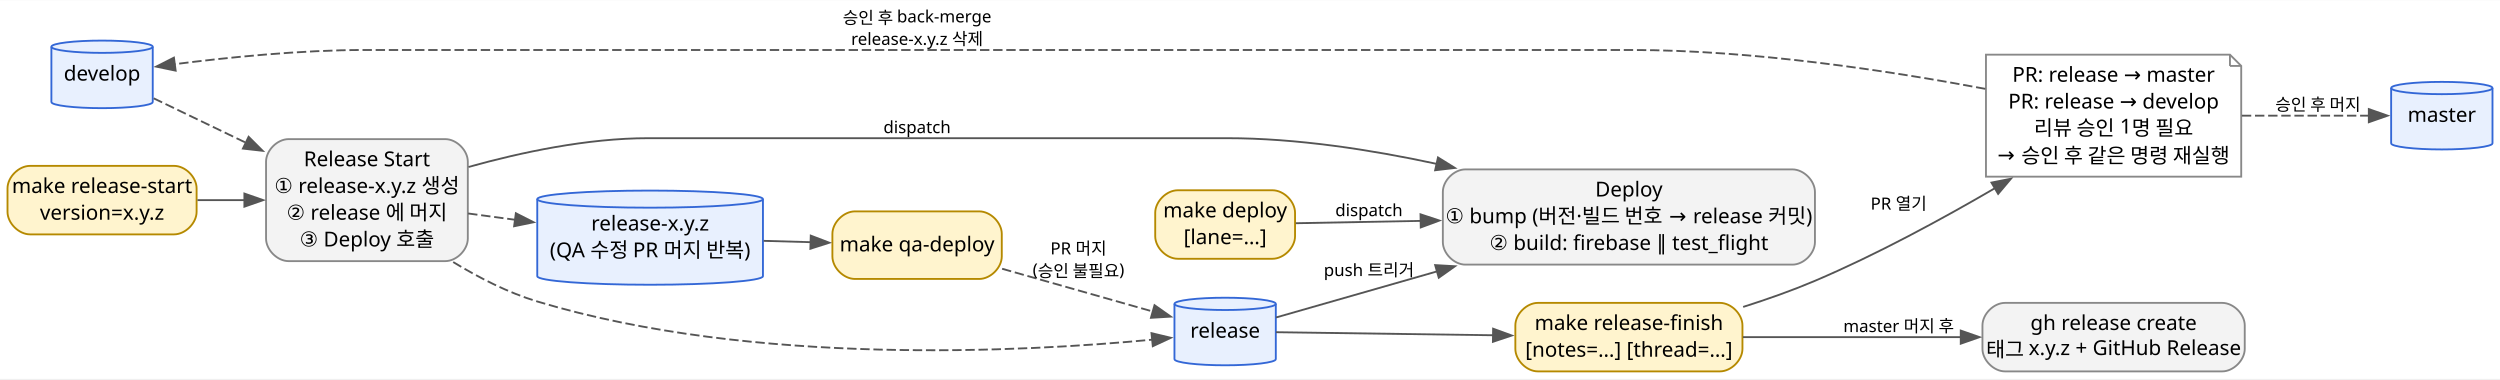
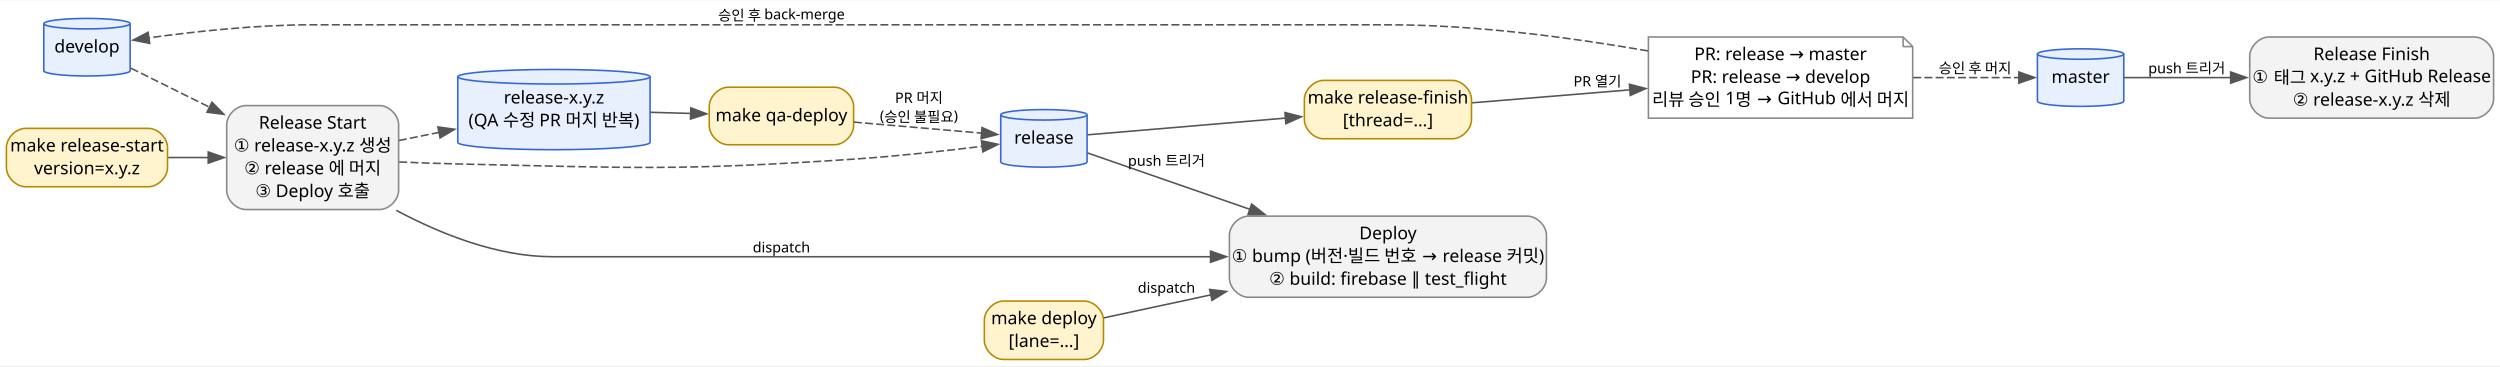
- <svg xmlns="http://www.w3.org/2000/svg" width="1332pt" height="202pt" viewBox="0.00 0.00 1332.00 201.75">
-   <g id="graph0" class="graph" transform="scale(1 1) rotate(0) translate(4 197.75)">
-     <polygon fill="white" stroke="none" points="-4,4 -4,-197.75 1328,-197.75 1328,4 -4,4" />
+ <svg xmlns="http://www.w3.org/2000/svg" width="1563pt" height="229pt" viewBox="0.00 0.00 1563.25 228.50">
+   <g id="graph0" class="graph" transform="scale(1 1) rotate(0) translate(4 224.5)">
+     <polygon fill="white" stroke="none" points="-4,4 -4,-224.5 1559.25,-224.5 1559.25,4 -4,4" />
    <g id="node1" class="node">
-       <path fill="#e8f0fe" stroke="#3367d6" d="M77.38,-172.98C77.38,-174.78 65.27,-176.25 50.38,-176.25 35.48,-176.25 23.38,-174.78 23.38,-172.98 23.38,-172.98 23.38,-143.52 23.38,-143.52 23.38,-141.72 35.48,-140.25 50.38,-140.25 65.27,-140.25 77.38,-141.72 77.38,-143.52 77.38,-143.52 77.38,-172.98 77.38,-172.98" />
-       <path fill="none" stroke="#3367d6" d="M77.38,-172.98C77.38,-171.17 65.27,-169.7 50.38,-169.7 35.48,-169.7 23.38,-171.17 23.38,-172.98" />
-       <text text-anchor="middle" x="50.38" y="-154.93" font-family="Apple SD Gothic Neo" font-size="11.00">develop</text>
+       <path fill="#e8f0fe" stroke="#3367d6" d="M77.38,-209.98C77.38,-211.78 65.27,-213.25 50.38,-213.25 35.48,-213.25 23.38,-211.78 23.38,-209.98 23.38,-209.98 23.38,-180.52 23.38,-180.52 23.38,-178.72 35.48,-177.25 50.38,-177.25 65.27,-177.25 77.38,-178.72 77.38,-180.52 77.38,-180.52 77.38,-209.98 77.38,-209.98" />
+       <path fill="none" stroke="#3367d6" d="M77.38,-209.98C77.38,-208.17 65.27,-206.7 50.38,-206.7 35.48,-206.7 23.38,-208.17 23.38,-209.98" />
+       <text text-anchor="middle" x="50.38" y="-191.93" font-family="Apple SD Gothic Neo" font-size="11.00">develop</text>
    </g>
    <g id="node9" class="node">
-       <path fill="#f3f3f3" stroke="#888888" d="M233.25,-123.75C233.25,-123.75 149.75,-123.75 149.75,-123.75 143.75,-123.75 137.75,-117.75 137.75,-111.75 137.75,-111.75 137.75,-70.75 137.75,-70.75 137.75,-64.75 143.75,-58.75 149.75,-58.75 149.75,-58.75 233.25,-58.75 233.25,-58.75 239.25,-58.75 245.25,-64.75 245.25,-70.75 245.25,-70.75 245.25,-111.75 245.25,-111.75 245.25,-117.75 239.25,-123.75 233.25,-123.75" />
-       <text text-anchor="middle" x="191.5" y="-109.3" font-family="Apple SD Gothic Neo" font-size="11.00">Release Start</text>
-       <text text-anchor="middle" x="191.5" y="-95.05" font-family="Apple SD Gothic Neo" font-size="11.00">① release-x.y.z 생성</text>
-       <text text-anchor="middle" x="191.5" y="-80.8" font-family="Apple SD Gothic Neo" font-size="11.00">② release 에 머지</text>
-       <text text-anchor="middle" x="191.5" y="-66.55" font-family="Apple SD Gothic Neo" font-size="11.00">③ Deploy 호출</text>
+       <path fill="#f3f3f3" stroke="#888888" d="M233.25,-158.75C233.25,-158.75 149.75,-158.75 149.75,-158.75 143.75,-158.75 137.75,-152.75 137.75,-146.75 137.75,-146.75 137.75,-105.75 137.75,-105.75 137.75,-99.75 143.75,-93.75 149.75,-93.75 149.75,-93.75 233.25,-93.75 233.25,-93.75 239.25,-93.75 245.25,-99.75 245.25,-105.75 245.25,-105.75 245.25,-146.75 245.25,-146.75 245.25,-152.75 239.25,-158.75 233.25,-158.75" />
+       <text text-anchor="middle" x="191.5" y="-144.3" font-family="Apple SD Gothic Neo" font-size="11.00">Release Start</text>
+       <text text-anchor="middle" x="191.5" y="-130.05" font-family="Apple SD Gothic Neo" font-size="11.00">① release-x.y.z 생성</text>
+       <text text-anchor="middle" x="191.5" y="-115.8" font-family="Apple SD Gothic Neo" font-size="11.00">② release 에 머지</text>
+       <text text-anchor="middle" x="191.5" y="-101.55" font-family="Apple SD Gothic Neo" font-size="11.00">③ Deploy 호출</text>
    </g>
    <g id="edge2" class="edge">
-       <path fill="none" stroke="#555555" stroke-dasharray="5,2" d="M77.87,-145.49C91.91,-138.73 109.8,-130.11 127.18,-121.75" />
-       <polygon fill="#555555" stroke="#555555" points="128.46,-125.01 135.95,-117.52 125.42,-118.71 128.46,-125.01" />
+       <path fill="none" stroke="#555555" stroke-dasharray="5,2" d="M77.87,-182.11C91.91,-175.15 109.8,-166.27 127.18,-157.66" />
+       <polygon fill="#555555" stroke="#555555" points="128.55,-160.88 135.96,-153.3 125.44,-154.61 128.55,-160.88" />
    </g>
    <g id="node2" class="node">
-       <path fill="#e8f0fe" stroke="#3367d6" d="M402.5,-91.78C402.5,-94.3 375.55,-96.34 342.38,-96.34 309.2,-96.34 282.25,-94.3 282.25,-91.78 282.25,-91.78 282.25,-50.72 282.25,-50.72 282.25,-48.2 309.2,-46.16 342.38,-46.16 375.55,-46.16 402.5,-48.2 402.5,-50.72 402.5,-50.72 402.5,-91.78 402.5,-91.78" />
-       <path fill="none" stroke="#3367d6" d="M402.5,-91.78C402.5,-89.26 375.55,-87.22 342.38,-87.22 309.2,-87.22 282.25,-89.26 282.25,-91.78" />
-       <text text-anchor="middle" x="342.38" y="-75.05" font-family="Apple SD Gothic Neo" font-size="11.00">release-x.y.z</text>
-       <text text-anchor="middle" x="342.38" y="-60.8" font-family="Apple SD Gothic Neo" font-size="11.00">(QA 수정 PR 머지 반복)</text>
+       <path fill="#e8f0fe" stroke="#3367d6" d="M402.5,-176.78C402.5,-179.3 375.55,-181.34 342.38,-181.34 309.2,-181.34 282.25,-179.3 282.25,-176.78 282.25,-176.78 282.25,-135.72 282.25,-135.72 282.25,-133.2 309.2,-131.16 342.38,-131.16 375.55,-131.16 402.5,-133.2 402.5,-135.72 402.5,-135.72 402.5,-176.78 402.5,-176.78" />
+       <path fill="none" stroke="#3367d6" d="M402.5,-176.78C402.5,-174.26 375.55,-172.22 342.38,-172.22 309.2,-172.22 282.25,-174.26 282.25,-176.78" />
+       <text text-anchor="middle" x="342.38" y="-160.05" font-family="Apple SD Gothic Neo" font-size="11.00">release-x.y.z</text>
+       <text text-anchor="middle" x="342.38" y="-145.8" font-family="Apple SD Gothic Neo" font-size="11.00">(QA 수정 PR 머지 반복)</text>
    </g>
    <g id="node6" class="node">
-       <path fill="#fff4ce" stroke="#b58900" d="M517.75,-85.25C517.75,-85.25 451.5,-85.25 451.5,-85.25 445.5,-85.25 439.5,-79.25 439.5,-73.25 439.5,-73.25 439.5,-61.25 439.5,-61.25 439.5,-55.25 445.5,-49.25 451.5,-49.25 451.5,-49.25 517.75,-49.25 517.75,-49.25 523.75,-49.25 529.75,-55.25 529.75,-61.25 529.75,-61.25 529.75,-73.25 529.75,-73.25 529.75,-79.25 523.75,-85.25 517.75,-85.25" />
-       <text text-anchor="middle" x="484.62" y="-63.92" font-family="Apple SD Gothic Neo" font-size="11.00">make qa-deploy</text>
+       <path fill="#fff4ce" stroke="#b58900" d="M517.75,-170.25C517.75,-170.25 451.5,-170.25 451.5,-170.25 445.5,-170.25 439.5,-164.25 439.5,-158.25 439.5,-158.25 439.5,-146.25 439.5,-146.25 439.5,-140.25 445.5,-134.25 451.5,-134.25 451.5,-134.25 517.75,-134.25 517.75,-134.25 523.75,-134.25 529.75,-140.25 529.75,-146.25 529.75,-146.25 529.75,-158.25 529.75,-158.25 529.75,-164.25 523.75,-170.25 517.75,-170.25" />
+       <text text-anchor="middle" x="484.62" y="-148.93" font-family="Apple SD Gothic Neo" font-size="11.00">make qa-deploy</text>
    </g>
    <g id="edge6" class="edge">
-       <path fill="none" stroke="#555555" d="M402.85,-69.55C411.18,-69.32 419.7,-69.07 427.95,-68.84" />
-       <polygon fill="#555555" stroke="#555555" points="427.97,-72.34 437.86,-68.56 427.77,-65.34 427.97,-72.34" />
+       <path fill="none" stroke="#555555" d="M402.85,-154.55C411.18,-154.32 419.7,-154.07 427.95,-153.84" />
+       <polygon fill="#555555" stroke="#555555" points="427.97,-157.34 437.86,-153.56 427.77,-150.34 427.97,-157.34" />
    </g>
    <g id="node3" class="node">
-       <path fill="#e8f0fe" stroke="#3367d6" d="M675.75,-35.98C675.75,-37.78 663.65,-39.25 648.75,-39.25 633.85,-39.25 621.75,-37.78 621.75,-35.98 621.75,-35.98 621.75,-6.52 621.75,-6.52 621.75,-4.72 633.85,-3.25 648.75,-3.25 663.65,-3.25 675.75,-4.72 675.75,-6.52 675.75,-6.52 675.75,-35.98 675.75,-35.98" />
-       <path fill="none" stroke="#3367d6" d="M675.75,-35.98C675.75,-34.17 663.65,-32.7 648.75,-32.7 633.85,-32.7 621.75,-34.17 621.75,-35.98" />
-       <text text-anchor="middle" x="648.75" y="-17.93" font-family="Apple SD Gothic Neo" font-size="11.00">release</text>
+       <path fill="#e8f0fe" stroke="#3367d6" d="M675.75,-152.98C675.75,-154.78 663.65,-156.25 648.75,-156.25 633.85,-156.25 621.75,-154.78 621.75,-152.98 621.75,-152.98 621.75,-123.52 621.75,-123.52 621.75,-121.72 633.85,-120.25 648.75,-120.25 663.65,-120.25 675.75,-121.72 675.75,-123.52 675.75,-123.52 675.75,-152.98 675.75,-152.98" />
+       <path fill="none" stroke="#3367d6" d="M675.75,-152.98C675.75,-151.17 663.65,-149.7 648.75,-149.7 633.85,-149.7 621.75,-151.17 621.75,-152.98" />
+       <text text-anchor="middle" x="648.75" y="-134.93" font-family="Apple SD Gothic Neo" font-size="11.00">release</text>
    </g>
    <g id="node8" class="node">
-       <path fill="#fff4ce" stroke="#b58900" d="M912.38,-36.5C912.38,-36.5 815.38,-36.5 815.38,-36.5 809.38,-36.5 803.38,-30.5 803.38,-24.5 803.38,-24.5 803.38,-12 803.38,-12 803.38,-6 809.38,0 815.38,0 815.38,0 912.38,0 912.38,0 918.38,0 924.38,-6 924.38,-12 924.38,-12 924.38,-24.5 924.38,-24.5 924.38,-30.5 918.38,-36.5 912.38,-36.5" />
-       <text text-anchor="middle" x="863.88" y="-22.05" font-family="Apple SD Gothic Neo" font-size="11.00">make release-finish</text>
-       <text text-anchor="middle" x="863.88" y="-7.8" font-family="Apple SD Gothic Neo" font-size="11.00">[notes=…] [thread=…]</text>
+       <path fill="#fff4ce" stroke="#b58900" d="M904.12,-174.5C904.12,-174.5 823.62,-174.5 823.62,-174.5 817.62,-174.5 811.62,-168.5 811.62,-162.5 811.62,-162.5 811.62,-150 811.62,-150 811.62,-144 817.62,-138 823.62,-138 823.62,-138 904.12,-138 904.12,-138 910.12,-138 916.12,-144 916.12,-150 916.12,-150 916.12,-162.5 916.12,-162.5 916.12,-168.5 910.12,-174.5 904.12,-174.5" />
+       <text text-anchor="middle" x="863.88" y="-160.05" font-family="Apple SD Gothic Neo" font-size="11.00">make release-finish</text>
+       <text text-anchor="middle" x="863.88" y="-145.8" font-family="Apple SD Gothic Neo" font-size="11.00">[thread=…]</text>
    </g>
    <g id="edge10" class="edge">
-       <path fill="none" stroke="#555555" d="M675.88,-20.88C704.57,-20.48 751.86,-19.81 791.71,-19.25" />
-       <polygon fill="#555555" stroke="#555555" points="791.53,-22.75 801.48,-19.11 791.43,-15.76 791.53,-22.75" />
+       <path fill="none" stroke="#555555" d="M675.88,-140.46C706.57,-143.05 758.52,-147.44 799.89,-150.93" />
+       <polygon fill="#555555" stroke="#555555" points="799.48,-154.41 809.74,-151.76 800.07,-147.43 799.48,-154.41" />
    </g>
    <g id="node10" class="node">
-       <path fill="#f3f3f3" stroke="#888888" d="M951,-107.62C951,-107.62 776.75,-107.62 776.75,-107.62 770.75,-107.62 764.75,-101.62 764.75,-95.62 764.75,-95.62 764.75,-68.88 764.75,-68.88 764.75,-62.88 770.75,-56.88 776.75,-56.88 776.75,-56.88 951,-56.88 951,-56.88 957,-56.88 963,-62.88 963,-68.88 963,-68.88 963,-95.62 963,-95.62 963,-101.62 957,-107.62 951,-107.62" />
-       <text text-anchor="middle" x="863.88" y="-93.17" font-family="Apple SD Gothic Neo" font-size="11.00">Deploy</text>
-       <text text-anchor="middle" x="863.88" y="-78.92" font-family="Apple SD Gothic Neo" font-size="11.00">① bump (버전·빌드 번호 → release 커밋)</text>
-       <text text-anchor="middle" x="863.88" y="-64.67" font-family="Apple SD Gothic Neo" font-size="11.00">② build: firebase ∥ test_flight</text>
+       <path fill="#f3f3f3" stroke="#888888" d="M951,-89.62C951,-89.62 776.75,-89.62 776.75,-89.62 770.75,-89.62 764.75,-83.62 764.75,-77.62 764.75,-77.62 764.75,-50.88 764.75,-50.88 764.75,-44.88 770.75,-38.88 776.75,-38.88 776.75,-38.88 951,-38.88 951,-38.88 957,-38.88 963,-44.88 963,-50.88 963,-50.88 963,-77.62 963,-77.62 963,-83.62 957,-89.62 951,-89.62" />
+       <text text-anchor="middle" x="863.88" y="-75.17" font-family="Apple SD Gothic Neo" font-size="11.00">Deploy</text>
+       <text text-anchor="middle" x="863.88" y="-60.92" font-family="Apple SD Gothic Neo" font-size="11.00">① bump (버전·빌드 번호 → release 커밋)</text>
+       <text text-anchor="middle" x="863.88" y="-46.67" font-family="Apple SD Gothic Neo" font-size="11.00">② build: firebase ∥ test_flight</text>
    </g>
    <g id="edge8" class="edge">
-       <path fill="none" stroke="#555555" d="M675.88,-28.73C697.65,-34.96 730.13,-44.26 761.94,-53.36" />
-       <polygon fill="#555555" stroke="#555555" points="760.65,-56.63 771.23,-56.02 762.58,-49.9 760.65,-56.63" />
-       <text text-anchor="middle" x="725.38" y="-50.8" font-family="Apple SD Gothic Neo" font-size="9.00">push 트리거</text>
+       <path fill="none" stroke="#555555" d="M675.88,-129.18C701.28,-120.36 741.24,-106.48 777.71,-93.82" />
+       <polygon fill="#555555" stroke="#555555" points="778.66,-97.2 786.96,-90.61 776.37,-90.58 778.66,-97.2" />
+       <text text-anchor="middle" x="725.38" y="-121.1" font-family="Apple SD Gothic Neo" font-size="9.00">push 트리거</text>
    </g>
    <g id="node4" class="node">
-       <path fill="#e8f0fe" stroke="#3367d6" d="M1324,-150.98C1324,-152.78 1311.9,-154.25 1297,-154.25 1282.1,-154.25 1270,-152.78 1270,-150.98 1270,-150.98 1270,-121.52 1270,-121.52 1270,-119.72 1282.1,-118.25 1297,-118.25 1311.9,-118.25 1324,-119.72 1324,-121.52 1324,-121.52 1324,-150.98 1324,-150.98" />
-       <path fill="none" stroke="#3367d6" d="M1324,-150.98C1324,-149.17 1311.9,-147.7 1297,-147.7 1282.1,-147.7 1270,-149.17 1270,-150.98" />
-       <text text-anchor="middle" x="1297" y="-132.93" font-family="Apple SD Gothic Neo" font-size="11.00">master</text>
+       <path fill="#e8f0fe" stroke="#3367d6" d="M1324,-190.98C1324,-192.78 1311.9,-194.25 1297,-194.25 1282.1,-194.25 1270,-192.78 1270,-190.98 1270,-190.98 1270,-161.52 1270,-161.52 1270,-159.72 1282.1,-158.25 1297,-158.25 1311.9,-158.25 1324,-159.72 1324,-161.52 1324,-161.52 1324,-190.98 1324,-190.98" />
+       <path fill="none" stroke="#3367d6" d="M1324,-190.98C1324,-189.17 1311.9,-187.7 1297,-187.7 1282.1,-187.7 1270,-189.17 1270,-190.98" />
+       <text text-anchor="middle" x="1297" y="-172.93" font-family="Apple SD Gothic Neo" font-size="11.00">master</text>
+     </g>
+     <g id="node11" class="node">
+       <path fill="#f3f3f3" stroke="#888888" d="M1543.25,-201.62C1543.25,-201.62 1414.75,-201.62 1414.75,-201.62 1408.75,-201.62 1402.75,-195.62 1402.75,-189.62 1402.75,-189.62 1402.75,-162.88 1402.75,-162.88 1402.75,-156.88 1408.75,-150.88 1414.75,-150.88 1414.75,-150.88 1543.25,-150.88 1543.25,-150.88 1549.25,-150.88 1555.25,-156.88 1555.25,-162.88 1555.25,-162.88 1555.25,-189.62 1555.25,-189.62 1555.25,-195.62 1549.25,-201.62 1543.25,-201.62" />
+       <text text-anchor="middle" x="1479" y="-187.18" font-family="Apple SD Gothic Neo" font-size="11.00">Release Finish</text>
+       <text text-anchor="middle" x="1479" y="-172.93" font-family="Apple SD Gothic Neo" font-size="11.00">① 태그 x.y.z + GitHub Release</text>
+       <text text-anchor="middle" x="1479" y="-158.68" font-family="Apple SD Gothic Neo" font-size="11.00">② release-x.y.z 삭제</text>
+     </g>
+     <g id="edge13" class="edge">
+       <path fill="none" stroke="#555555" d="M1324.17,-176.25C1341.93,-176.25 1366.53,-176.25 1390.84,-176.25" />
+       <polygon fill="#555555" stroke="#555555" points="1390.83,-179.75 1400.83,-176.25 1390.83,-172.75 1390.83,-179.75" />
+       <text text-anchor="middle" x="1363.38" y="-178.95" font-family="Apple SD Gothic Neo" font-size="9.00">push 트리거</text>
    </g>
    <g id="node5" class="node">
-       <path fill="#fff4ce" stroke="#b58900" d="M88.75,-109.5C88.75,-109.5 12,-109.5 12,-109.5 6,-109.5 0,-103.5 0,-97.5 0,-97.5 0,-85 0,-85 0,-79 6,-73 12,-73 12,-73 88.75,-73 88.75,-73 94.75,-73 100.75,-79 100.75,-85 100.75,-85 100.75,-97.5 100.75,-97.5 100.75,-103.5 94.75,-109.5 88.75,-109.5" />
-       <text text-anchor="middle" x="50.38" y="-95.05" font-family="Apple SD Gothic Neo" font-size="11.00">make release-start</text>
-       <text text-anchor="middle" x="50.38" y="-80.8" font-family="Apple SD Gothic Neo" font-size="11.00">version=x.y.z</text>
+       <path fill="#fff4ce" stroke="#b58900" d="M88.75,-144.5C88.75,-144.5 12,-144.5 12,-144.5 6,-144.5 0,-138.5 0,-132.5 0,-132.5 0,-120 0,-120 0,-114 6,-108 12,-108 12,-108 88.75,-108 88.75,-108 94.75,-108 100.75,-114 100.75,-120 100.75,-120 100.75,-132.5 100.75,-132.5 100.75,-138.5 94.75,-144.5 88.75,-144.5" />
+       <text text-anchor="middle" x="50.38" y="-130.05" font-family="Apple SD Gothic Neo" font-size="11.00">make release-start</text>
+       <text text-anchor="middle" x="50.38" y="-115.8" font-family="Apple SD Gothic Neo" font-size="11.00">version=x.y.z</text>
    </g>
    <g id="edge1" class="edge">
-       <path fill="none" stroke="#555555" d="M101.21,-91.25C109.36,-91.25 117.9,-91.25 126.33,-91.25" />
-       <polygon fill="#555555" stroke="#555555" points="126.21,-94.75 136.21,-91.25 126.21,-87.75 126.21,-94.75" />
+       <path fill="none" stroke="#555555" d="M101.21,-126.25C109.36,-126.25 117.9,-126.25 126.33,-126.25" />
+       <polygon fill="#555555" stroke="#555555" points="126.21,-129.75 136.21,-126.25 126.21,-122.75 126.21,-129.75" />
    </g>
    <g id="edge7" class="edge">
-       <path fill="none" stroke="#555555" stroke-dasharray="5,2" d="M529.93,-54.68C555.18,-47.52 586.47,-38.64 610.46,-31.83" />
-       <polygon fill="#555555" stroke="#555555" points="611.13,-35.28 619.79,-29.18 609.22,-28.54 611.13,-35.28" />
-       <text text-anchor="middle" x="570.62" y="-62.32" font-family="Apple SD Gothic Neo" font-size="9.00">PR 머지</text>
-       <text text-anchor="middle" x="570.62" y="-51.07" font-family="Apple SD Gothic Neo" font-size="9.00">(승인 불필요)</text>
+       <path fill="none" stroke="#555555" stroke-dasharray="5,2" d="M529.93,-148.42C554.95,-146.26 585.9,-143.59 609.8,-141.53" />
+       <polygon fill="#555555" stroke="#555555" points="610.08,-145.02 619.74,-140.67 609.48,-138.04 610.08,-145.02" />
+       <text text-anchor="middle" x="570.62" y="-160.45" font-family="Apple SD Gothic Neo" font-size="9.00">PR 머지</text>
+       <text text-anchor="middle" x="570.62" y="-149.2" font-family="Apple SD Gothic Neo" font-size="9.00">(승인 불필요)</text>
    </g>
    <g id="node7" class="node">
-       <path fill="#fff4ce" stroke="#b58900" d="M674,-96.5C674,-96.5 623.5,-96.5 623.5,-96.5 617.5,-96.5 611.5,-90.5 611.5,-84.5 611.5,-84.5 611.5,-72 611.5,-72 611.5,-66 617.5,-60 623.5,-60 623.5,-60 674,-60 674,-60 680,-60 686,-66 686,-72 686,-72 686,-84.5 686,-84.5 686,-90.5 680,-96.5 674,-96.5" />
-       <text text-anchor="middle" x="648.75" y="-82.05" font-family="Apple SD Gothic Neo" font-size="11.00">make deploy</text>
-       <text text-anchor="middle" x="648.75" y="-67.8" font-family="Apple SD Gothic Neo" font-size="11.00">[lane=…]</text>
+       <path fill="#fff4ce" stroke="#b58900" d="M674,-36.5C674,-36.5 623.5,-36.5 623.5,-36.5 617.5,-36.5 611.5,-30.5 611.5,-24.5 611.5,-24.5 611.5,-12 611.5,-12 611.5,-6 617.5,0 623.5,0 623.5,0 674,0 674,0 680,0 686,-6 686,-12 686,-12 686,-24.5 686,-24.5 686,-30.5 680,-36.5 674,-36.5" />
+       <text text-anchor="middle" x="648.75" y="-22.05" font-family="Apple SD Gothic Neo" font-size="11.00">make deploy</text>
+       <text text-anchor="middle" x="648.75" y="-7.8" font-family="Apple SD Gothic Neo" font-size="11.00">[lane=…]</text>
    </g>
    <g id="edge9" class="edge">
-       <path fill="none" stroke="#555555" d="M686.39,-78.94C705.09,-79.29 728.93,-79.74 753,-80.19" />
-       <polygon fill="#555555" stroke="#555555" points="752.85,-83.69 762.92,-80.37 752.98,-76.69 752.85,-83.69" />
-       <text text-anchor="middle" x="725.38" y="-82.71" font-family="Apple SD Gothic Neo" font-size="9.00">dispatch</text>
-     </g>
-     <g id="node11" class="node">
-       <path fill="#f3f3f3" stroke="#888888" d="M1180,-36.5C1180,-36.5 1064.25,-36.5 1064.25,-36.5 1058.25,-36.5 1052.25,-30.5 1052.25,-24.5 1052.25,-24.5 1052.25,-12 1052.25,-12 1052.25,-6 1058.25,0 1064.25,0 1064.25,0 1180,0 1180,0 1186,0 1192,-6 1192,-12 1192,-12 1192,-24.5 1192,-24.5 1192,-30.5 1186,-36.5 1180,-36.5" />
-       <text text-anchor="middle" x="1122.12" y="-22.05" font-family="Apple SD Gothic Neo" font-size="11.00">gh release create</text>
-       <text text-anchor="middle" x="1122.12" y="-7.8" font-family="Apple SD Gothic Neo" font-size="11.00">태그 x.y.z + GitHub Release</text>
-     </g>
-     <g id="edge13" class="edge">
-       <path fill="none" stroke="#555555" d="M924.63,-18.25C959.21,-18.25 1003.18,-18.25 1040.76,-18.25" />
-       <polygon fill="#555555" stroke="#555555" points="1040.69,-21.75 1050.69,-18.25 1040.69,-14.75 1040.69,-21.75" />
-       <text text-anchor="middle" x="1007.62" y="-20.95" font-family="Apple SD Gothic Neo" font-size="9.00">master 머지 후</text>
+       <path fill="none" stroke="#555555" d="M686.15,-26.01C704.35,-29.89 726.72,-34.68 746.75,-39 748.91,-39.46 751.08,-39.93 753.28,-40.41" />
+       <polygon fill="#555555" stroke="#555555" points="752.37,-43.79 762.89,-42.49 753.85,-36.95 752.37,-43.79" />
+       <text text-anchor="middle" x="725.38" y="-41.7" font-family="Apple SD Gothic Neo" font-size="9.00">dispatch</text>
    </g>
    <g id="node12" class="node">
-       <polygon fill="#ffffff" stroke="#888888" points="1184.12,-168.75 1054.12,-168.75 1054.12,-103.75 1190.12,-103.75 1190.12,-162.75 1184.12,-168.75" />
-       <polyline fill="none" stroke="#888888" points="1184.12,-168.75 1184.12,-162.75" />
-       <polyline fill="none" stroke="#888888" points="1190.12,-162.75 1184.12,-162.75" />
-       <text text-anchor="middle" x="1122.12" y="-154.3" font-family="Apple SD Gothic Neo" font-size="11.00">PR: release → master</text>
-       <text text-anchor="middle" x="1122.12" y="-140.05" font-family="Apple SD Gothic Neo" font-size="11.00">PR: release → develop</text>
-       <text text-anchor="middle" x="1122.12" y="-125.8" font-family="Apple SD Gothic Neo" font-size="11.00">리뷰 승인 1명 필요</text>
-       <text text-anchor="middle" x="1122.12" y="-111.55" font-family="Apple SD Gothic Neo" font-size="11.00">→ 승인 후 같은 명령 재실행</text>
+       <polygon fill="#ffffff" stroke="#888888" points="1186,-201.62 1026.75,-201.62 1026.75,-150.88 1192,-150.88 1192,-195.62 1186,-201.62" />
+       <polyline fill="none" stroke="#888888" points="1186,-201.62 1186,-195.62" />
+       <polyline fill="none" stroke="#888888" points="1192,-195.62 1186,-195.62" />
+       <text text-anchor="middle" x="1109.38" y="-187.18" font-family="Apple SD Gothic Neo" font-size="11.00">PR: release → master</text>
+       <text text-anchor="middle" x="1109.38" y="-172.93" font-family="Apple SD Gothic Neo" font-size="11.00">PR: release → develop</text>
+       <text text-anchor="middle" x="1109.38" y="-158.68" font-family="Apple SD Gothic Neo" font-size="11.00">리뷰 승인 1명 → GitHub 에서 머지</text>
    </g>
    <g id="edge11" class="edge">
-       <path fill="none" stroke="#555555" d="M924.75,-34.35C937.55,-38.4 950.87,-43.09 963,-48.25 995.71,-62.17 1030.4,-80.98 1058.93,-97.63" />
-       <polygon fill="#555555" stroke="#555555" points="1057.05,-100.59 1067.44,-102.65 1060.61,-94.56 1057.05,-100.59" />
-       <text text-anchor="middle" x="1007.62" y="-86.19" font-family="Apple SD Gothic Neo" font-size="9.00">PR 열기</text>
+       <path fill="none" stroke="#555555" d="M916.52,-160.49C945.24,-162.85 981.86,-165.86 1015.39,-168.61" />
+       <polygon fill="#555555" stroke="#555555" points="1014.86,-172.08 1025.12,-169.41 1015.44,-165.1 1014.86,-172.08" />
+       <text text-anchor="middle" x="994.88" y="-170.74" font-family="Apple SD Gothic Neo" font-size="9.00">PR 열기</text>
    </g>
    <g id="edge3" class="edge">
-       <path fill="none" stroke="#555555" stroke-dasharray="5,2" d="M245.41,-84.14C253.51,-83.05 261.98,-81.92 270.4,-80.79" />
-       <polygon fill="#555555" stroke="#555555" points="270.85,-84.26 280.3,-79.46 269.92,-77.32 270.85,-84.26" />
+       <path fill="none" stroke="#555555" stroke-dasharray="5,2" d="M245.41,-136.91C253.6,-138.56 262.18,-140.29 270.68,-142.01" />
+       <polygon fill="#555555" stroke="#555555" points="269.82,-145.4 280.31,-143.94 271.2,-138.54 269.82,-145.4" />
    </g>
    <g id="edge4" class="edge">
-       <path fill="none" stroke="#555555" stroke-dasharray="5,2" d="M237.47,-58.25C251.19,-49.87 266.75,-41.92 282.25,-37.25 397.56,-2.5 542.57,-10.45 610.03,-16.91" />
-       <polygon fill="#555555" stroke="#555555" points="609.51,-20.37 619.81,-17.9 610.21,-13.41 609.51,-20.37" />
+       <path fill="none" stroke="#555555" stroke-dasharray="5,2" d="M245.64,-123.49C257.67,-122.97 270.4,-122.51 282.25,-122.25 392.23,-119.8 419.99,-117.92 529.75,-125.25 556.72,-127.05 587.02,-130.42 610.17,-133.27" />
+       <polygon fill="#555555" stroke="#555555" points="609.7,-136.74 620.06,-134.52 610.58,-129.8 609.7,-136.74" />
    </g>
    <g id="edge5" class="edge">
-       <path fill="none" stroke="#555555" d="M245.62,-108.91C273.75,-116.76 309.08,-124.25 341.38,-124.25 341.38,-124.25 341.38,-124.25 649.75,-124.25 686.59,-124.25 726.34,-118.14 761.42,-110.57" />
-       <polygon fill="#555555" stroke="#555555" points="762.16,-113.99 771.16,-108.4 760.64,-107.16 762.16,-113.99" />
-       <text text-anchor="middle" x="484.62" y="-126.95" font-family="Apple SD Gothic Neo" font-size="9.00">dispatch</text>
+       <path fill="none" stroke="#555555" d="M243.75,-93.25C271.51,-78.45 307.08,-64.25 341.38,-64.25 341.38,-64.25 341.38,-64.25 649.75,-64.25 683.41,-64.25 720.06,-64.25 753.32,-64.25" />
+       <polygon fill="#555555" stroke="#555555" points="752.95,-67.75 762.95,-64.25 752.95,-60.75 752.95,-67.75" />
+       <text text-anchor="middle" x="484.62" y="-66.95" font-family="Apple SD Gothic Neo" font-size="9.00">dispatch</text>
    </g>
    <g id="edge14" class="edge">
-       <path fill="none" stroke="#555555" stroke-dasharray="5,2" d="M1053.76,-150.54C1002.28,-160.21 929.42,-171.25 864.88,-171.25 190.5,-171.25 190.5,-171.25 190.5,-171.25 156.01,-171.25 116.91,-167.24 88.97,-163.67" />
-       <polygon fill="#555555" stroke="#555555" points="89.59,-160.23 79.22,-162.38 88.67,-167.17 89.59,-160.23" />
-       <text text-anchor="middle" x="484.62" y="-185.2" font-family="Apple SD Gothic Neo" font-size="9.00">승인 후 back-merge</text>
-       <text text-anchor="middle" x="484.62" y="-173.95" font-family="Apple SD Gothic Neo" font-size="9.00">release-x.y.z 삭제</text>
+       <path fill="none" stroke="#555555" stroke-dasharray="5,2" d="M1026.47,-192.94C979.4,-201.13 919.05,-209.25 864.88,-209.25 190.5,-209.25 190.5,-209.25 190.5,-209.25 155.98,-209.25 116.89,-204.93 88.95,-201.09" />
+       <polygon fill="#555555" stroke="#555555" points="89.6,-197.65 79.21,-199.7 88.61,-204.58 89.6,-197.65" />
+       <text text-anchor="middle" x="484.62" y="-211.95" font-family="Apple SD Gothic Neo" font-size="9.00">승인 후 back-merge</text>
    </g>
    <g id="edge12" class="edge">
-       <path fill="none" stroke="#555555" stroke-dasharray="5,2" d="M1190.46,-136.25C1213.49,-136.25 1238.43,-136.25 1258.28,-136.25" />
-       <polygon fill="#555555" stroke="#555555" points="1258.11,-139.75 1268.11,-136.25 1258.11,-132.75 1258.11,-139.75" />
-       <text text-anchor="middle" x="1231" y="-138.95" font-family="Apple SD Gothic Neo" font-size="9.00">승인 후 머지</text>
+       <path fill="none" stroke="#555555" stroke-dasharray="5,2" d="M1192.33,-176.25C1215.39,-176.25 1239.35,-176.25 1258.42,-176.25" />
+       <polygon fill="#555555" stroke="#555555" points="1258.38,-179.75 1268.38,-176.25 1258.38,-172.75 1258.38,-179.75" />
+       <text text-anchor="middle" x="1231" y="-178.95" font-family="Apple SD Gothic Neo" font-size="9.00">승인 후 머지</text>
    </g>
  </g>
</svg>
